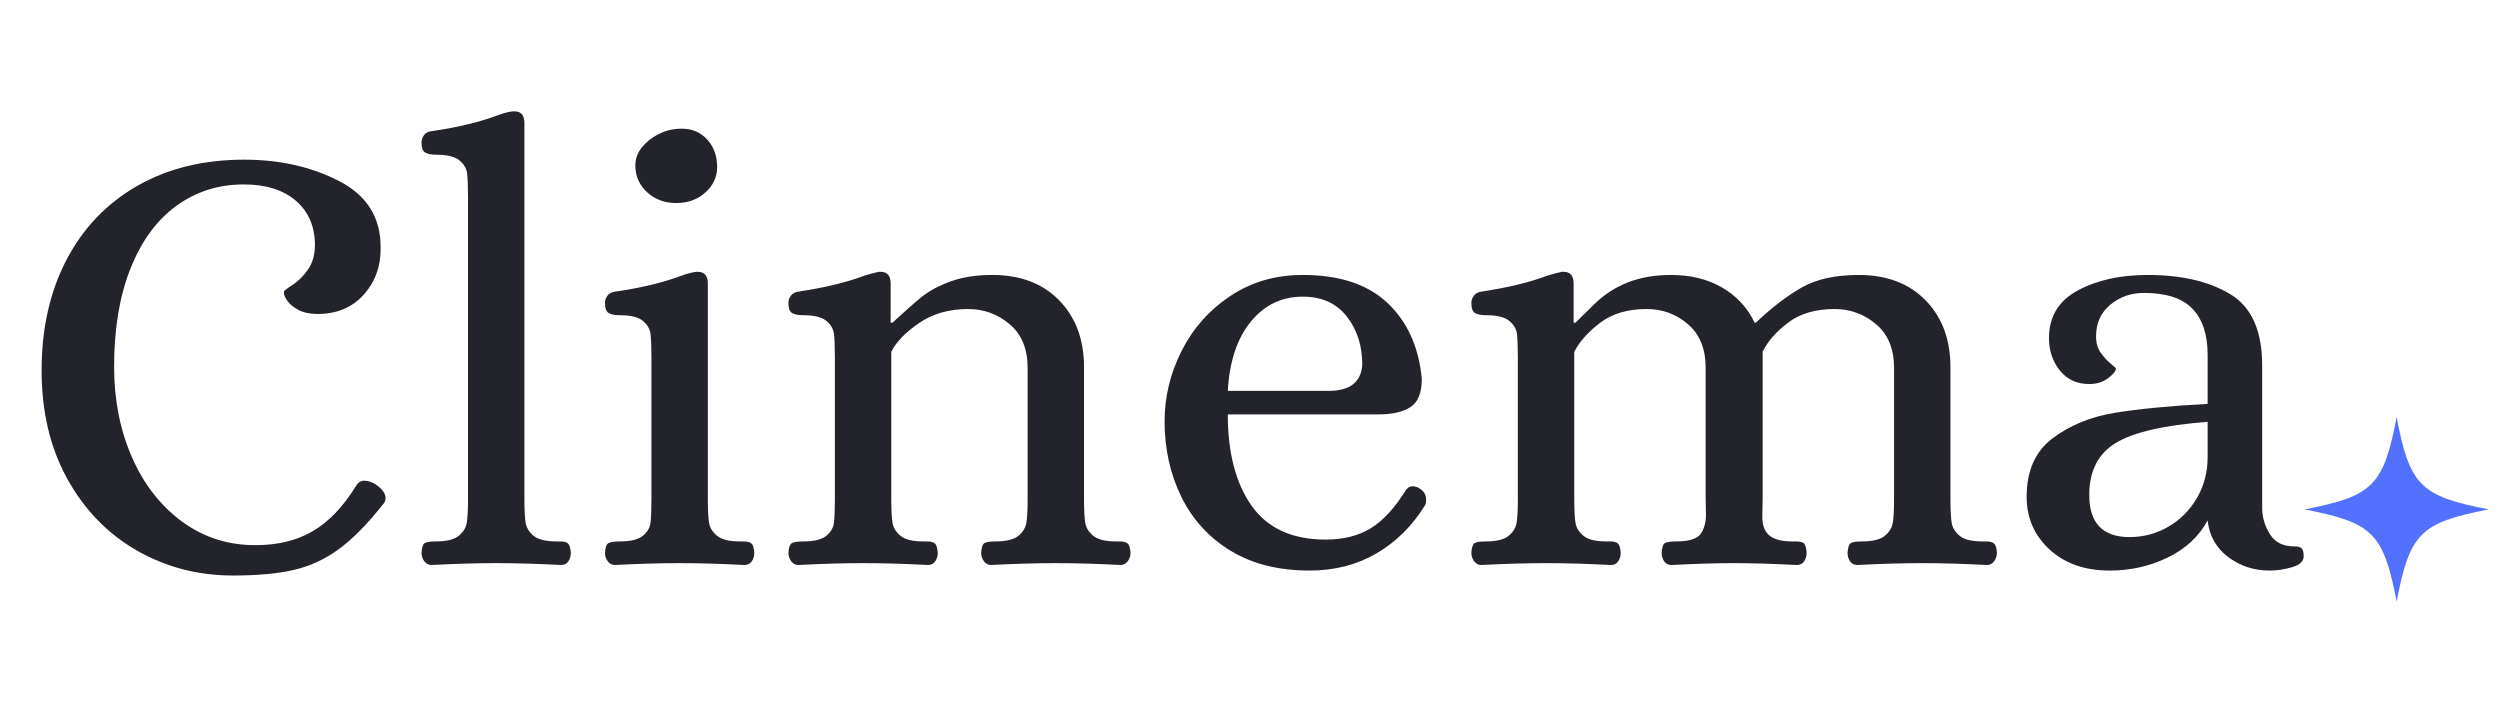
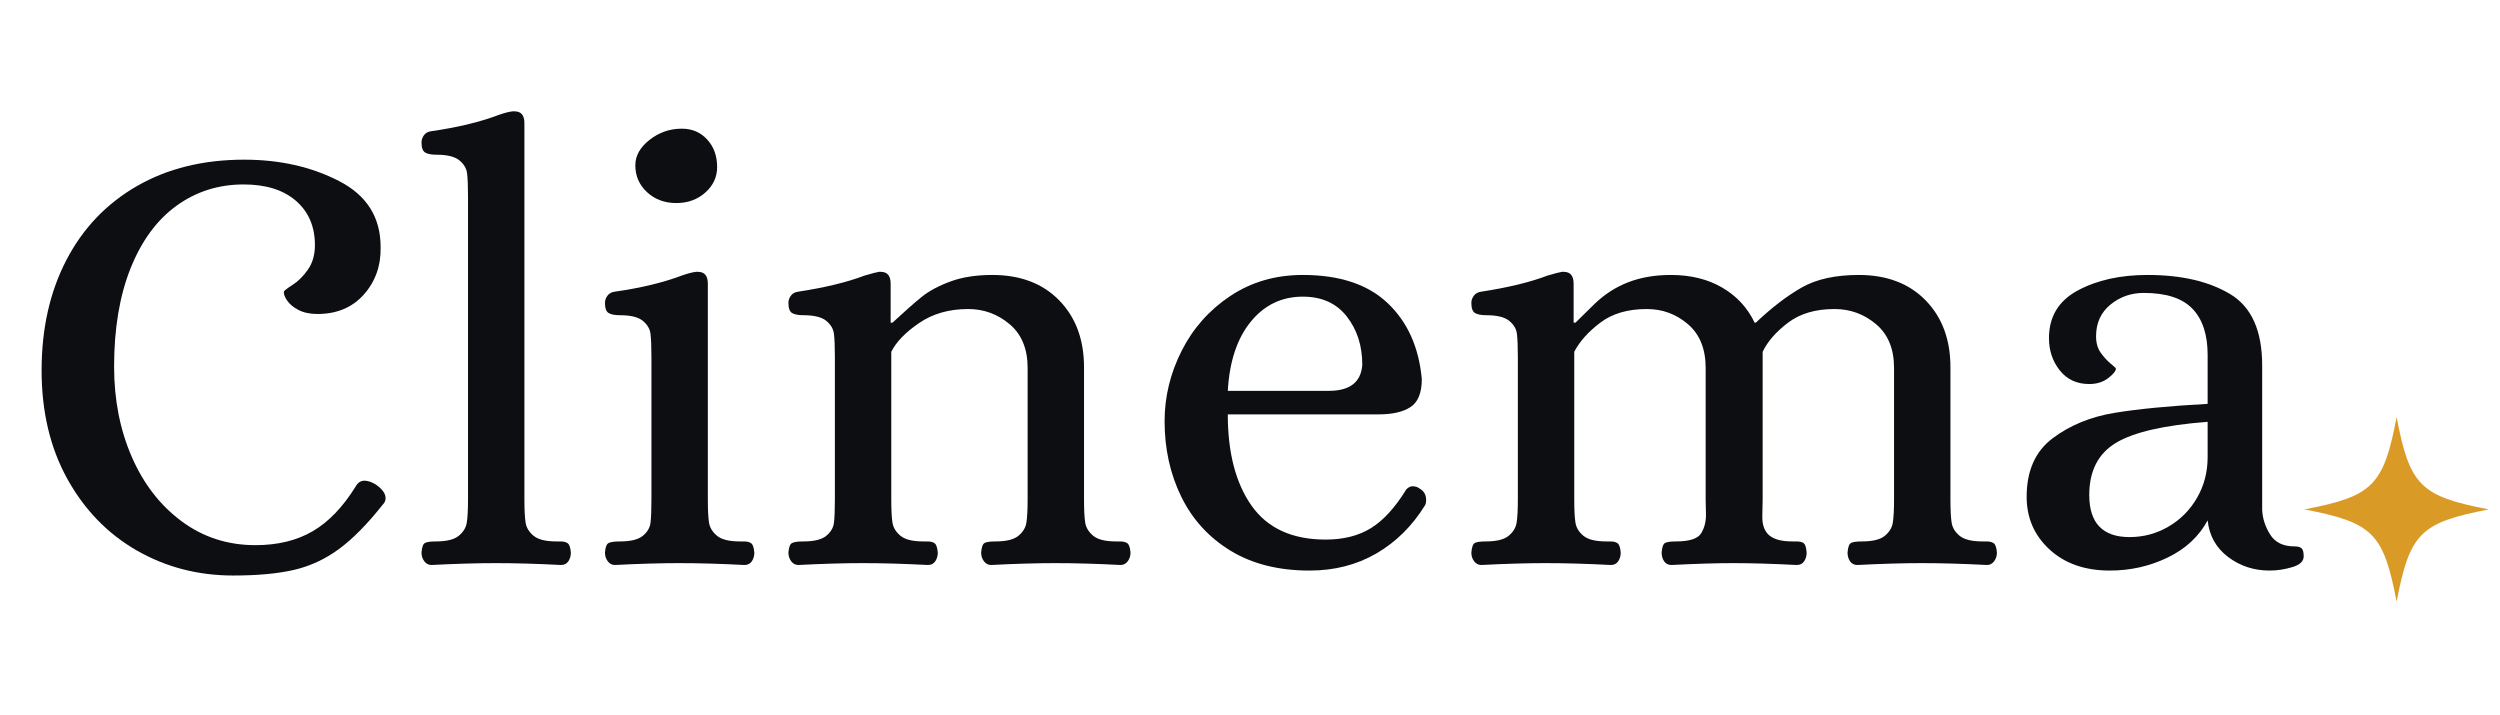
<svg xmlns="http://www.w3.org/2000/svg" width="1400" zoomAndPan="magnify" viewBox="0 0 1050 300" height="400" preserveAspectRatio="xMidYMid meet" version="1.0">
  <defs>
    <g />
    <clipPath id="de94926ee9">
      <path d="M 967.844 175.211 L 1045.594 175.211 L 1045.594 252.961 L 967.844 252.961 Z M 967.844 175.211 " clip-rule="nonzero" />
    </clipPath>
  </defs>
-   <g fill="#23232c" fill-opacity="1">
+   <g fill="#0D0E11" fill-opacity="1">
    <g transform="translate(4.720397, 236.5134)">
      <g>
        <path d="M 93.188 5.203 C 78.438 5.203 64.941 1.691 52.703 -5.328 C 40.473 -12.359 30.754 -22.379 23.547 -35.391 C 16.348 -48.41 12.75 -63.598 12.75 -80.953 C 12.75 -98.484 16.219 -113.926 23.156 -127.281 C 30.102 -140.645 40 -151.016 52.844 -158.391 C 65.688 -165.766 80.695 -169.453 97.875 -169.453 C 112.789 -169.453 126.062 -166.457 137.688 -160.469 C 149.32 -154.488 155.141 -145.25 155.141 -132.75 C 155.305 -124.938 152.961 -118.297 148.109 -112.828 C 143.254 -107.367 136.75 -104.641 128.594 -104.641 C 125.469 -104.641 122.816 -105.203 120.641 -106.328 C 118.473 -107.453 116.867 -108.797 115.828 -110.359 C 114.785 -111.922 114.352 -113.141 114.531 -114.016 C 114.531 -114.359 115.742 -115.312 118.172 -116.875 C 120.598 -118.438 122.766 -120.602 124.672 -123.375 C 126.586 -126.156 127.547 -129.539 127.547 -133.531 C 127.547 -141.344 124.898 -147.547 119.609 -152.141 C 114.316 -156.742 106.984 -159.047 97.609 -159.047 C 87.023 -159.047 77.609 -156.051 69.359 -150.062 C 61.117 -144.07 54.695 -135.305 50.094 -123.766 C 45.5 -112.234 43.203 -98.484 43.203 -82.516 C 43.203 -68.629 45.676 -56.004 50.625 -44.641 C 55.57 -33.273 62.555 -24.25 71.578 -17.562 C 80.598 -10.883 90.926 -7.547 102.562 -7.547 C 111.926 -7.547 119.945 -9.5 126.625 -13.406 C 133.312 -17.312 139.344 -23.602 144.719 -32.281 C 145.594 -33.844 146.812 -34.625 148.375 -34.625 C 149.758 -34.625 151.316 -34.102 153.047 -33.062 C 155.828 -31.145 157.219 -29.234 157.219 -27.328 C 157.219 -26.285 156.867 -25.422 156.172 -24.734 C 149.578 -16.398 143.375 -10.109 137.562 -5.859 C 131.75 -1.609 125.457 1.297 118.688 2.859 C 111.926 4.422 103.426 5.203 93.188 5.203 Z M 93.188 5.203 " />
      </g>
    </g>
  </g>
-   <g fill="#23232c" fill-opacity="1">
+   <g fill="#0D0E11" fill-opacity="1">
    <g transform="translate(171.0486, 236.5134)">
      <g>
        <path d="M 10.156 0.781 C 8.938 0.781 7.938 0.258 7.156 -0.781 C 6.375 -1.82 5.984 -3.035 5.984 -4.422 C 6.16 -6.68 6.641 -8.023 7.422 -8.453 C 8.203 -8.891 9.719 -9.109 11.969 -9.109 C 16.477 -9.109 19.688 -9.891 21.594 -11.453 C 23.508 -13.016 24.641 -14.836 24.984 -16.922 C 25.336 -19.004 25.516 -22.301 25.516 -26.812 L 25.516 -153.828 C 25.516 -158.348 25.383 -161.645 25.125 -163.719 C 24.863 -165.801 23.773 -167.625 21.859 -169.188 C 19.953 -170.75 16.742 -171.531 12.234 -171.531 C 10.148 -171.531 8.586 -171.832 7.547 -172.438 C 6.504 -173.051 5.984 -174.484 5.984 -176.734 C 5.984 -177.773 6.328 -178.773 7.016 -179.734 C 7.711 -180.691 8.758 -181.254 10.156 -181.422 C 21.082 -182.984 30.453 -185.238 38.266 -188.188 C 40.691 -189.062 42.688 -189.582 44.25 -189.75 L 45.031 -189.75 C 47.812 -189.75 49.203 -188.102 49.203 -184.812 L 49.203 -26.812 C 49.203 -22.301 49.375 -19.004 49.719 -16.922 C 50.062 -14.836 51.188 -13.016 53.094 -11.453 C 55.008 -9.891 58.223 -9.109 62.734 -9.109 L 64.297 -9.109 C 65.68 -9.109 66.719 -8.848 67.406 -8.328 C 68.102 -7.805 68.539 -6.504 68.719 -4.422 C 68.719 -3.035 68.367 -1.82 67.672 -0.781 C 66.984 0.258 65.941 0.781 64.547 0.781 C 54.484 0.258 45.375 0 37.219 0 C 29.414 0 20.395 0.258 10.156 0.781 Z M 10.156 0.781 " />
      </g>
    </g>
  </g>
-   <g fill="#23232c" fill-opacity="1">
+   <g fill="#0D0E11" fill-opacity="1">
    <g transform="translate(245.4928, 236.5134)">
      <g>
        <path d="M 12.75 0.781 C 11.539 0.781 10.547 0.258 9.766 -0.781 C 8.984 -1.82 8.594 -3.035 8.594 -4.422 C 8.758 -6.68 9.273 -8.023 10.141 -8.453 C 11.016 -8.891 12.582 -9.109 14.844 -9.109 C 19.352 -9.109 22.562 -9.891 24.469 -11.453 C 26.375 -13.016 27.457 -14.836 27.719 -16.922 C 27.977 -19.004 28.109 -22.301 28.109 -26.812 L 28.109 -86.422 C 28.109 -90.93 27.977 -94.227 27.719 -96.312 C 27.457 -98.395 26.375 -100.219 24.469 -101.781 C 22.562 -103.344 19.352 -104.125 14.844 -104.125 C 12.758 -104.125 11.195 -104.426 10.156 -105.031 C 9.113 -105.633 8.594 -107.066 8.594 -109.328 C 8.594 -110.367 8.938 -111.363 9.625 -112.312 C 10.32 -113.27 11.363 -113.836 12.75 -114.016 C 23.688 -115.578 33.055 -117.832 40.859 -120.781 C 43.297 -121.645 45.297 -122.164 46.859 -122.344 L 47.641 -122.344 C 50.41 -122.344 51.797 -120.691 51.797 -117.391 L 51.797 -26.812 C 51.797 -22.301 51.969 -19.004 52.312 -16.922 C 52.664 -14.836 53.797 -13.016 55.703 -11.453 C 57.609 -9.891 60.816 -9.109 65.328 -9.109 L 66.891 -9.109 C 68.285 -9.109 69.328 -8.848 70.016 -8.328 C 70.711 -7.805 71.148 -6.504 71.328 -4.422 C 71.328 -3.035 70.977 -1.82 70.281 -0.781 C 69.582 0.258 68.539 0.781 67.156 0.781 C 57.094 0.258 47.984 0 39.828 0 C 32.016 0 22.988 0.258 12.75 0.781 Z M 38.531 -151.234 C 33.664 -151.234 29.582 -152.75 26.281 -155.781 C 22.988 -158.82 21.344 -162.598 21.344 -167.109 C 21.344 -171.098 23.336 -174.656 27.328 -177.781 C 31.316 -180.906 35.828 -182.469 40.859 -182.469 C 45.203 -182.469 48.758 -180.945 51.531 -177.906 C 54.312 -174.875 55.703 -171.016 55.703 -166.328 C 55.703 -162.16 54.051 -158.602 50.75 -155.656 C 47.457 -152.707 43.383 -151.234 38.531 -151.234 Z M 38.531 -151.234 " />
      </g>
    </g>
  </g>
-   <g fill="#23232c" fill-opacity="1">
+   <g fill="#0D0E11" fill-opacity="1">
    <g transform="translate(322.54, 236.5134)">
      <g>
        <path d="M 12.75 0.781 C 11.539 0.781 10.547 0.258 9.766 -0.781 C 8.984 -1.82 8.594 -3.035 8.594 -4.422 C 8.758 -6.68 9.273 -8.023 10.141 -8.453 C 11.016 -8.891 12.582 -9.109 14.844 -9.109 C 19.352 -9.109 22.562 -9.891 24.469 -11.453 C 26.375 -13.016 27.457 -14.836 27.719 -16.922 C 27.977 -19.004 28.109 -22.301 28.109 -26.812 L 28.109 -86.422 C 28.109 -90.93 27.977 -94.227 27.719 -96.312 C 27.457 -98.395 26.375 -100.219 24.469 -101.781 C 22.562 -103.344 19.352 -104.125 14.844 -104.125 C 12.758 -104.125 11.195 -104.426 10.156 -105.031 C 9.113 -105.633 8.594 -107.066 8.594 -109.328 C 8.594 -110.367 8.938 -111.363 9.625 -112.312 C 10.32 -113.27 11.363 -113.836 12.75 -114.016 C 24.031 -115.742 33.316 -118 40.609 -120.781 C 43.555 -121.645 45.551 -122.164 46.594 -122.344 L 47.375 -122.344 C 50.145 -122.344 51.531 -120.691 51.531 -117.391 L 51.531 -101 L 52.312 -101 C 57.352 -105.676 61.43 -109.273 64.547 -111.797 C 67.672 -114.316 71.707 -116.484 76.656 -118.297 C 81.602 -120.117 87.461 -121.031 94.234 -121.031 C 106.023 -121.031 115.391 -117.473 122.328 -110.359 C 129.273 -103.242 132.75 -93.875 132.75 -82.25 L 132.75 -26.812 C 132.75 -22.301 132.922 -19.004 133.266 -16.922 C 133.617 -14.836 134.75 -13.016 136.656 -11.453 C 138.562 -9.891 141.77 -9.109 146.281 -9.109 L 147.844 -9.109 C 149.238 -9.109 150.281 -8.848 150.969 -8.328 C 151.664 -7.805 152.102 -6.504 152.281 -4.422 C 152.281 -3.035 151.891 -1.82 151.109 -0.781 C 150.328 0.258 149.328 0.781 148.109 0.781 C 138.047 0.258 128.938 0 120.781 0 C 112.969 0 103.941 0.258 93.703 0.781 C 92.492 0.781 91.5 0.258 90.719 -0.781 C 89.938 -1.82 89.547 -3.035 89.547 -4.422 C 89.711 -6.68 90.188 -8.023 90.969 -8.453 C 91.75 -8.891 93.27 -9.109 95.531 -9.109 C 100.039 -9.109 103.25 -9.891 105.156 -11.453 C 107.062 -13.016 108.188 -14.836 108.531 -16.922 C 108.883 -19.004 109.062 -22.301 109.062 -26.812 L 109.062 -82 C 109.062 -89.977 106.547 -96.094 101.516 -100.344 C 96.484 -104.594 90.672 -106.719 84.078 -106.719 C 76.098 -106.719 69.242 -104.766 63.516 -100.859 C 57.785 -96.961 53.879 -92.93 51.797 -88.766 L 51.797 -26.812 C 51.797 -22.301 51.969 -19.004 52.312 -16.922 C 52.664 -14.836 53.797 -13.016 55.703 -11.453 C 57.609 -9.891 60.816 -9.109 65.328 -9.109 L 66.891 -9.109 C 68.285 -9.109 69.328 -8.848 70.016 -8.328 C 70.711 -7.805 71.148 -6.504 71.328 -4.422 C 71.328 -3.035 70.977 -1.82 70.281 -0.781 C 69.582 0.258 68.539 0.781 67.156 0.781 C 57.094 0.258 47.984 0 39.828 0 C 32.016 0 22.988 0.258 12.75 0.781 Z M 12.75 0.781 " />
      </g>
    </g>
  </g>
-   <g fill="#23232c" fill-opacity="1">
+   <g fill="#0D0E11" fill-opacity="1">
    <g transform="translate(478.4564, 236.5134)">
      <g>
        <path d="M 71.578 3.125 C 58.566 3.125 47.504 0.348 38.391 -5.203 C 29.285 -10.754 22.391 -18.301 17.703 -27.844 C 13.016 -37.395 10.672 -47.984 10.672 -59.609 C 10.672 -69.848 13.055 -79.695 17.828 -89.156 C 22.598 -98.613 29.406 -106.289 38.25 -112.188 C 47.102 -118.082 57.258 -121.031 68.719 -121.031 C 84.164 -121.031 96.051 -117.082 104.375 -109.188 C 112.707 -101.289 117.484 -90.664 118.703 -77.312 C 118.703 -71.582 117.141 -67.676 114.016 -65.594 C 110.891 -63.508 106.375 -62.469 100.469 -62.469 L 37.219 -62.469 C 37.219 -46.332 40.555 -33.535 47.234 -24.078 C 53.922 -14.617 64.289 -9.891 78.344 -9.891 C 85.812 -9.891 92.145 -11.492 97.344 -14.703 C 102.551 -17.91 107.5 -23.332 112.188 -30.969 C 113.051 -31.844 113.922 -32.281 114.797 -32.281 C 116.004 -32.281 117.047 -31.93 117.922 -31.234 C 119.648 -30.191 120.516 -28.629 120.516 -26.547 C 120.516 -25.504 120.344 -24.723 120 -24.203 C 114.613 -15.523 107.801 -8.801 99.562 -4.031 C 91.32 0.738 81.992 3.125 71.578 3.125 Z M 79.656 -72.359 C 88.5 -72.359 93.18 -76.004 93.703 -83.297 C 93.703 -91.273 91.531 -98.039 87.188 -103.594 C 82.852 -109.145 76.695 -111.922 68.719 -111.922 C 59.863 -111.922 52.57 -108.406 46.844 -101.375 C 41.125 -94.352 37.914 -84.68 37.219 -72.359 Z M 79.656 -72.359 " />
      </g>
    </g>
  </g>
-   <g fill="#23232c" fill-opacity="1">
+   <g fill="#0D0E11" fill-opacity="1">
    <g transform="translate(609.1243, 236.5134)">
      <g>
        <path d="M 13.016 0.781 C 11.797 0.781 10.797 0.258 10.016 -0.781 C 9.234 -1.82 8.844 -3.035 8.844 -4.422 C 9.02 -6.68 9.5 -8.023 10.281 -8.453 C 11.062 -8.891 12.582 -9.109 14.844 -9.109 C 19.352 -9.109 22.562 -9.891 24.469 -11.453 C 26.375 -13.016 27.5 -14.836 27.844 -16.922 C 28.195 -19.004 28.375 -22.301 28.375 -26.812 L 28.375 -86.422 C 28.375 -90.93 28.242 -94.227 27.984 -96.312 C 27.723 -98.395 26.633 -100.219 24.719 -101.781 C 22.812 -103.344 19.602 -104.125 15.094 -104.125 C 13.008 -104.125 11.445 -104.426 10.406 -105.031 C 9.363 -105.633 8.844 -107.066 8.844 -109.328 C 8.844 -110.367 9.191 -111.363 9.891 -112.312 C 10.586 -113.27 11.629 -113.836 13.016 -114.016 C 24.297 -115.742 33.578 -118 40.859 -120.781 C 43.816 -121.645 45.816 -122.164 46.859 -122.344 L 47.641 -122.344 C 50.41 -122.344 51.797 -120.691 51.797 -117.391 L 51.797 -101 L 52.578 -101 C 53.617 -102.039 56.223 -104.598 60.391 -108.672 C 64.555 -112.754 69.285 -115.832 74.578 -117.906 C 79.867 -119.988 85.898 -121.031 92.672 -121.031 C 100.992 -121.031 108.191 -119.25 114.266 -115.688 C 120.336 -112.133 124.852 -107.238 127.812 -101 L 128.328 -101 C 135.098 -107.414 141.562 -112.359 147.719 -115.828 C 153.875 -119.297 161.812 -121.031 171.531 -121.031 C 183.332 -121.031 192.703 -117.473 199.641 -110.359 C 206.586 -103.242 210.062 -93.875 210.062 -82.25 L 210.062 -26.812 C 210.062 -22.301 210.234 -19.004 210.578 -16.922 C 210.922 -14.836 212.047 -13.016 213.953 -11.453 C 215.867 -9.891 219.082 -9.109 223.594 -9.109 L 225.156 -9.109 C 226.539 -9.109 227.582 -8.848 228.281 -8.328 C 228.977 -7.805 229.41 -6.504 229.578 -4.422 C 229.578 -3.035 229.188 -1.82 228.406 -0.781 C 227.625 0.258 226.629 0.781 225.422 0.781 C 215.348 0.258 206.234 0 198.078 0 C 190.273 0 181.254 0.258 171.016 0.781 C 169.629 0.781 168.586 0.258 167.891 -0.781 C 167.191 -1.82 166.844 -3.035 166.844 -4.422 C 167.02 -6.68 167.5 -8.023 168.281 -8.453 C 169.062 -8.891 170.582 -9.109 172.844 -9.109 C 177.352 -9.109 180.562 -9.891 182.469 -11.453 C 184.375 -13.016 185.5 -14.836 185.844 -16.922 C 186.195 -19.004 186.375 -22.301 186.375 -26.812 L 186.375 -82 C 186.375 -89.977 183.859 -96.094 178.828 -100.344 C 173.797 -104.594 167.984 -106.719 161.391 -106.719 C 153.398 -106.719 146.891 -104.805 141.859 -100.984 C 136.828 -97.172 133.27 -93.098 131.188 -88.766 L 131.188 -26.812 C 131.188 -25.77 131.141 -23.426 131.047 -19.781 C 130.961 -16.133 131.922 -13.441 133.922 -11.703 C 135.922 -9.973 139.176 -9.109 143.688 -9.109 L 145.25 -9.109 C 146.812 -9.109 147.895 -8.848 148.5 -8.328 C 149.102 -7.805 149.492 -6.504 149.672 -4.422 C 149.672 -3.035 149.32 -1.82 148.625 -0.781 C 147.938 0.258 146.895 0.781 145.5 0.781 C 135.258 0.258 126.41 0 118.953 0 C 111.836 0 103.16 0.258 92.922 0.781 C 91.535 0.781 90.492 0.258 89.797 -0.781 C 89.109 -1.82 88.766 -3.035 88.766 -4.422 C 88.93 -6.68 89.406 -8.023 90.188 -8.453 C 90.969 -8.891 92.488 -9.109 94.75 -9.109 C 100.477 -9.109 104.035 -10.281 105.422 -12.625 C 106.805 -14.969 107.457 -17.656 107.375 -20.688 C 107.289 -23.727 107.25 -25.77 107.25 -26.812 L 107.25 -82 C 107.25 -89.977 104.773 -96.094 99.828 -100.344 C 94.879 -104.594 89.109 -106.719 82.516 -106.719 C 74.535 -106.719 68.023 -104.805 62.984 -100.984 C 57.953 -97.172 54.312 -93.098 52.062 -88.766 L 52.062 -26.812 C 52.062 -22.301 52.234 -19.004 52.578 -16.922 C 52.922 -14.836 54.047 -13.016 55.953 -11.453 C 57.867 -9.891 61.082 -9.109 65.594 -9.109 L 67.156 -9.109 C 68.539 -9.109 69.582 -8.848 70.281 -8.328 C 70.977 -7.805 71.41 -6.504 71.578 -4.422 C 71.578 -3.035 71.227 -1.82 70.531 -0.781 C 69.844 0.258 68.805 0.781 67.422 0.781 C 57.348 0.258 48.234 0 40.078 0 C 32.273 0 23.254 0.258 13.016 0.781 Z M 13.016 0.781 " />
      </g>
    </g>
  </g>
-   <g fill="#23232c" fill-opacity="1">
+   <g fill="#0D0E11" fill-opacity="1">
    <g transform="translate(842.3481, 236.5134)">
      <g>
        <path d="M 43.734 3.125 C 33.316 3.125 24.895 0.176 18.469 -5.719 C 12.051 -11.625 8.844 -19.004 8.844 -27.859 C 8.844 -38.785 12.488 -46.984 19.781 -52.453 C 27.07 -57.922 35.75 -61.477 45.812 -63.125 C 55.875 -64.77 68.891 -66.023 84.859 -66.891 L 84.859 -87.453 C 84.859 -95.961 82.734 -102.426 78.484 -106.844 C 74.234 -111.27 67.422 -113.484 58.047 -113.484 C 52.672 -113.484 47.984 -111.832 43.984 -108.531 C 39.992 -105.238 38 -100.816 38 -95.266 C 38 -92.492 38.648 -90.195 39.953 -88.375 C 41.254 -86.551 42.641 -85.031 44.109 -83.812 C 45.586 -82.602 46.328 -81.91 46.328 -81.734 C 46.328 -80.691 45.242 -79.344 43.078 -77.688 C 40.91 -76.039 38.266 -75.219 35.141 -75.219 C 29.93 -75.219 25.805 -77.125 22.766 -80.938 C 19.734 -84.758 18.219 -89.273 18.219 -94.484 C 18.219 -103.504 22.25 -110.18 30.312 -114.516 C 38.383 -118.859 48.148 -121.031 59.609 -121.031 C 73.836 -121.031 85.422 -118.344 94.359 -112.969 C 103.297 -107.594 107.766 -97.613 107.766 -83.031 L 107.766 -22.391 C 107.93 -18.742 109.055 -15.27 111.141 -11.969 C 113.223 -8.676 116.609 -7.031 121.297 -7.031 C 122.68 -7.031 123.676 -6.77 124.281 -6.25 C 124.895 -5.727 125.203 -4.598 125.203 -2.859 C 125.203 -0.773 123.598 0.738 120.391 1.688 C 117.18 2.645 114.016 3.125 110.891 3.125 C 104.297 3.125 98.477 1.219 93.438 -2.594 C 88.406 -6.414 85.547 -11.535 84.859 -17.953 C 81.211 -11.191 75.613 -5.988 68.062 -2.344 C 60.52 1.301 52.41 3.125 43.734 3.125 Z M 52.062 -10.938 C 57.957 -10.938 63.422 -12.41 68.453 -15.359 C 73.484 -18.305 77.473 -22.336 80.422 -27.453 C 83.379 -32.578 84.859 -38.266 84.859 -44.516 L 84.859 -59.344 C 66.641 -57.957 53.797 -55.008 46.328 -50.5 C 38.867 -45.988 35.141 -38.695 35.141 -28.625 C 35.141 -16.832 40.781 -10.938 52.062 -10.938 Z M 52.062 -10.938 " />
      </g>
    </g>
  </g>
  <g clip-path="url(#de94926ee9)">
-     <path fill="#5271ff" d="M 1045.32 213.949 C 1016.57 219.469 1012.098 223.938 1006.582 252.688 C 1001.066 223.938 996.594 219.469 967.844 213.949 C 996.594 208.434 1001.066 203.961 1006.582 175.211 C 1012.098 203.961 1016.57 208.434 1045.32 213.949 Z M 1045.32 213.949 " fill-opacity="1" fill-rule="nonzero" />
+     <path fill="#D99B26" d="M 1045.32 213.949 C 1016.57 219.469 1012.098 223.938 1006.582 252.688 C 1001.066 223.938 996.594 219.469 967.844 213.949 C 996.594 208.434 1001.066 203.961 1006.582 175.211 C 1012.098 203.961 1016.57 208.434 1045.32 213.949 Z M 1045.32 213.949 " fill-opacity="1" fill-rule="nonzero" />
  </g>
</svg>
